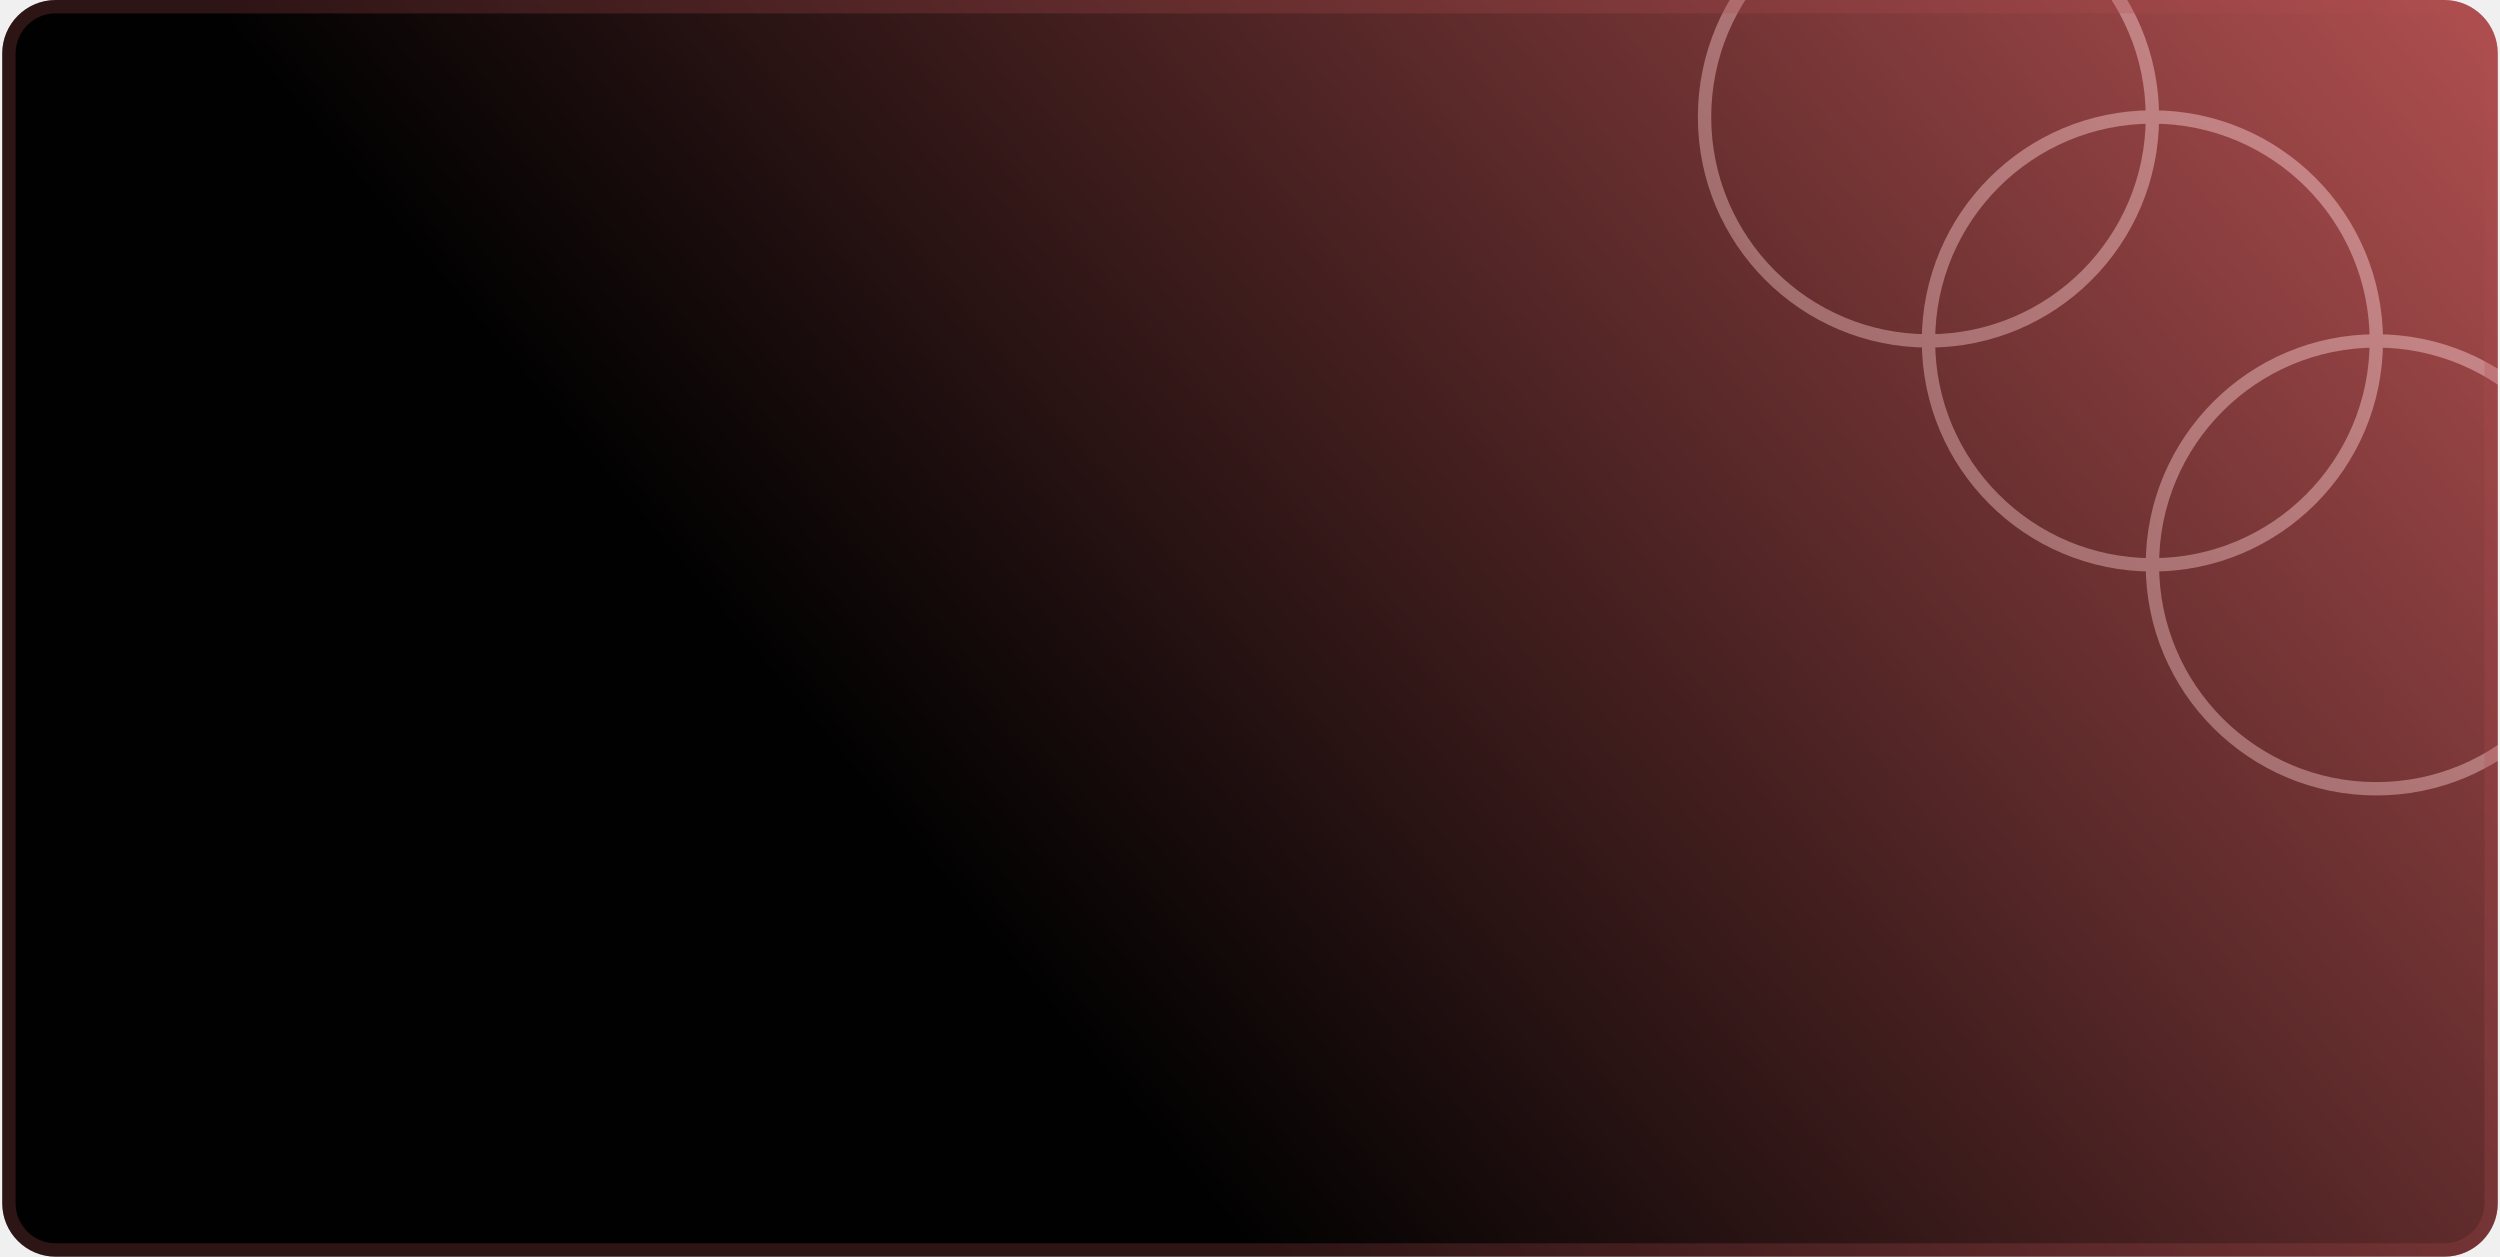
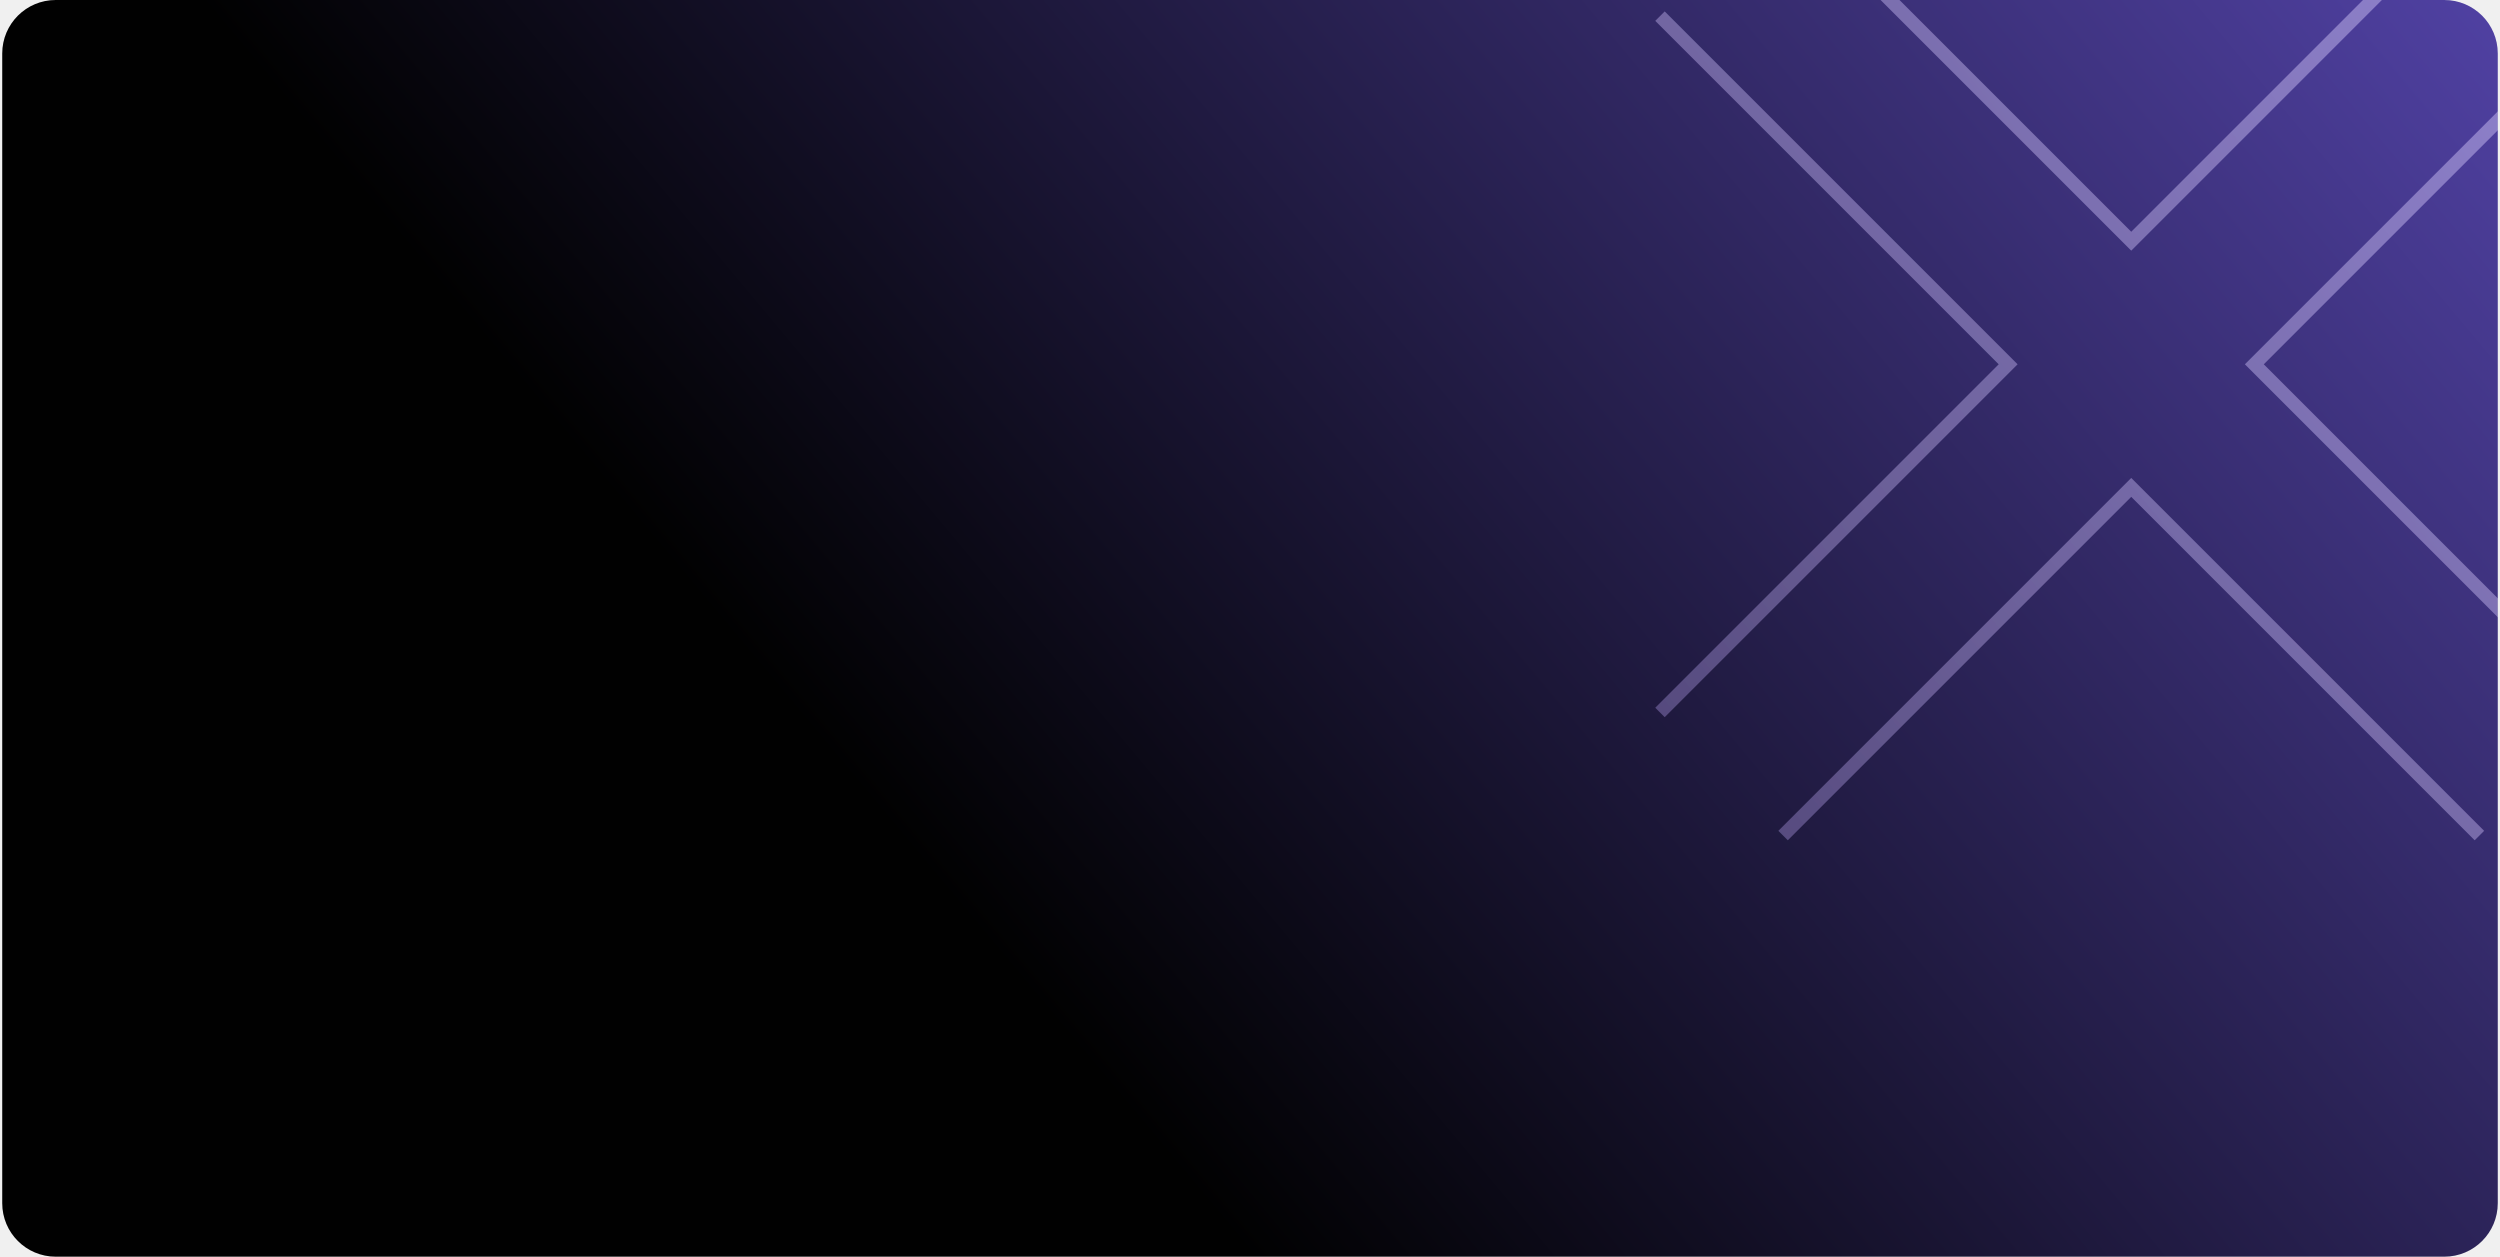
<svg xmlns="http://www.w3.org/2000/svg" width="374" height="188" viewBox="0 0 374 188" fill="none">
-   <g clip-path="url(#clip0_204_69468)">
-     <path d="M0.334 8C0.334 3.582 3.916 0 8.334 0H365.667C370.086 0 373.667 3.582 373.667 8V180C373.667 184.418 370.086 188 365.667 188H8.334C3.916 188 0.334 184.418 0.334 180V8Z" fill="url(#paint0_linear_204_69468)" />
+   <g clip-path="url(#clip0_109_45355)">
+     <path d="M0.333 8C0.333 3.582 3.915 0 8.333 0H365.666C370.085 0 373.666 3.582 373.666 8V180C373.666 184.418 370.085 188 365.666 188H8.333C3.915 188 0.333 184.418 0.333 180V8Z" fill="url(#paint0_linear_109_45355)" />
    <g style="mix-blend-mode:soft-light">
-       <path d="M288.5 51C269.998 51 255 36.002 255 17.5C255 -1.002 269.998 -16 288.5 -16C307.002 -16 322 -1.002 322 17.5M288.5 51C307.002 51 322 36.002 322 17.5M288.5 51C288.5 69.501 303.498 84.5 322 84.5M288.5 51C288.5 32.498 303.498 17.5 322 17.5M322 17.5C340.502 17.5 355.5 32.498 355.5 51M322 84.5C340.502 84.5 355.5 69.501 355.5 51M322 84.5C322 103.002 336.998 118 355.5 118C374.002 118 389 103.002 389 84.5C389 65.999 374.002 51 355.5 51M322 84.5C322 65.999 336.998 51 355.5 51" stroke="white" stroke-width="2" />
+       <path d="M266.748 -16L318.833 36.085L370.918 -16M370.918 125L318.833 72.915L266.748 125M389.333 2.415L337.248 54.5L389.333 106.585M248.333 106.585L300.418 54.5L248.333 2.415" stroke="white" stroke-width="2" />
    </g>
  </g>
-   <path d="M1.334 8C1.334 4.134 4.468 1 8.334 1H365.667C369.533 1 372.667 4.134 372.667 8V180C372.667 183.866 369.533 187 365.667 187H8.334C4.468 187 1.334 183.866 1.334 180V8Z" stroke="#B04F50" stroke-opacity="0.25" stroke-width="2" />
  <defs>
-     <linearGradient id="paint0_linear_204_69468" x1="373.667" y1="-4.90198e-05" x2="171.306" y2="169.233" gradientUnits="userSpaceOnUse">
-       <stop stop-color="#B04F50" />
+     <linearGradient id="paint0_linear_109_45355" x1="373.666" y1="-4.90198e-05" x2="171.305" y2="169.233" gradientUnits="userSpaceOnUse">
+       <stop stop-color="#5041A3" />
      <stop offset="1" stop-color="#010101" />
    </linearGradient>
-     <clipPath id="clip0_204_69468">
-       <path d="M0.334 8C0.334 3.582 3.916 0 8.334 0H365.667C370.086 0 373.667 3.582 373.667 8V180C373.667 184.418 370.086 188 365.667 188H8.334C3.916 188 0.334 184.418 0.334 180V8Z" fill="white" />
+     <clipPath id="clip0_109_45355">
+       <path d="M0.333 8C0.333 3.582 3.915 0 8.333 0H365.666C370.085 0 373.666 3.582 373.666 8V180C373.666 184.418 370.085 188 365.666 188H8.333C3.915 188 0.333 184.418 0.333 180V8Z" fill="white" />
    </clipPath>
  </defs>
</svg>
